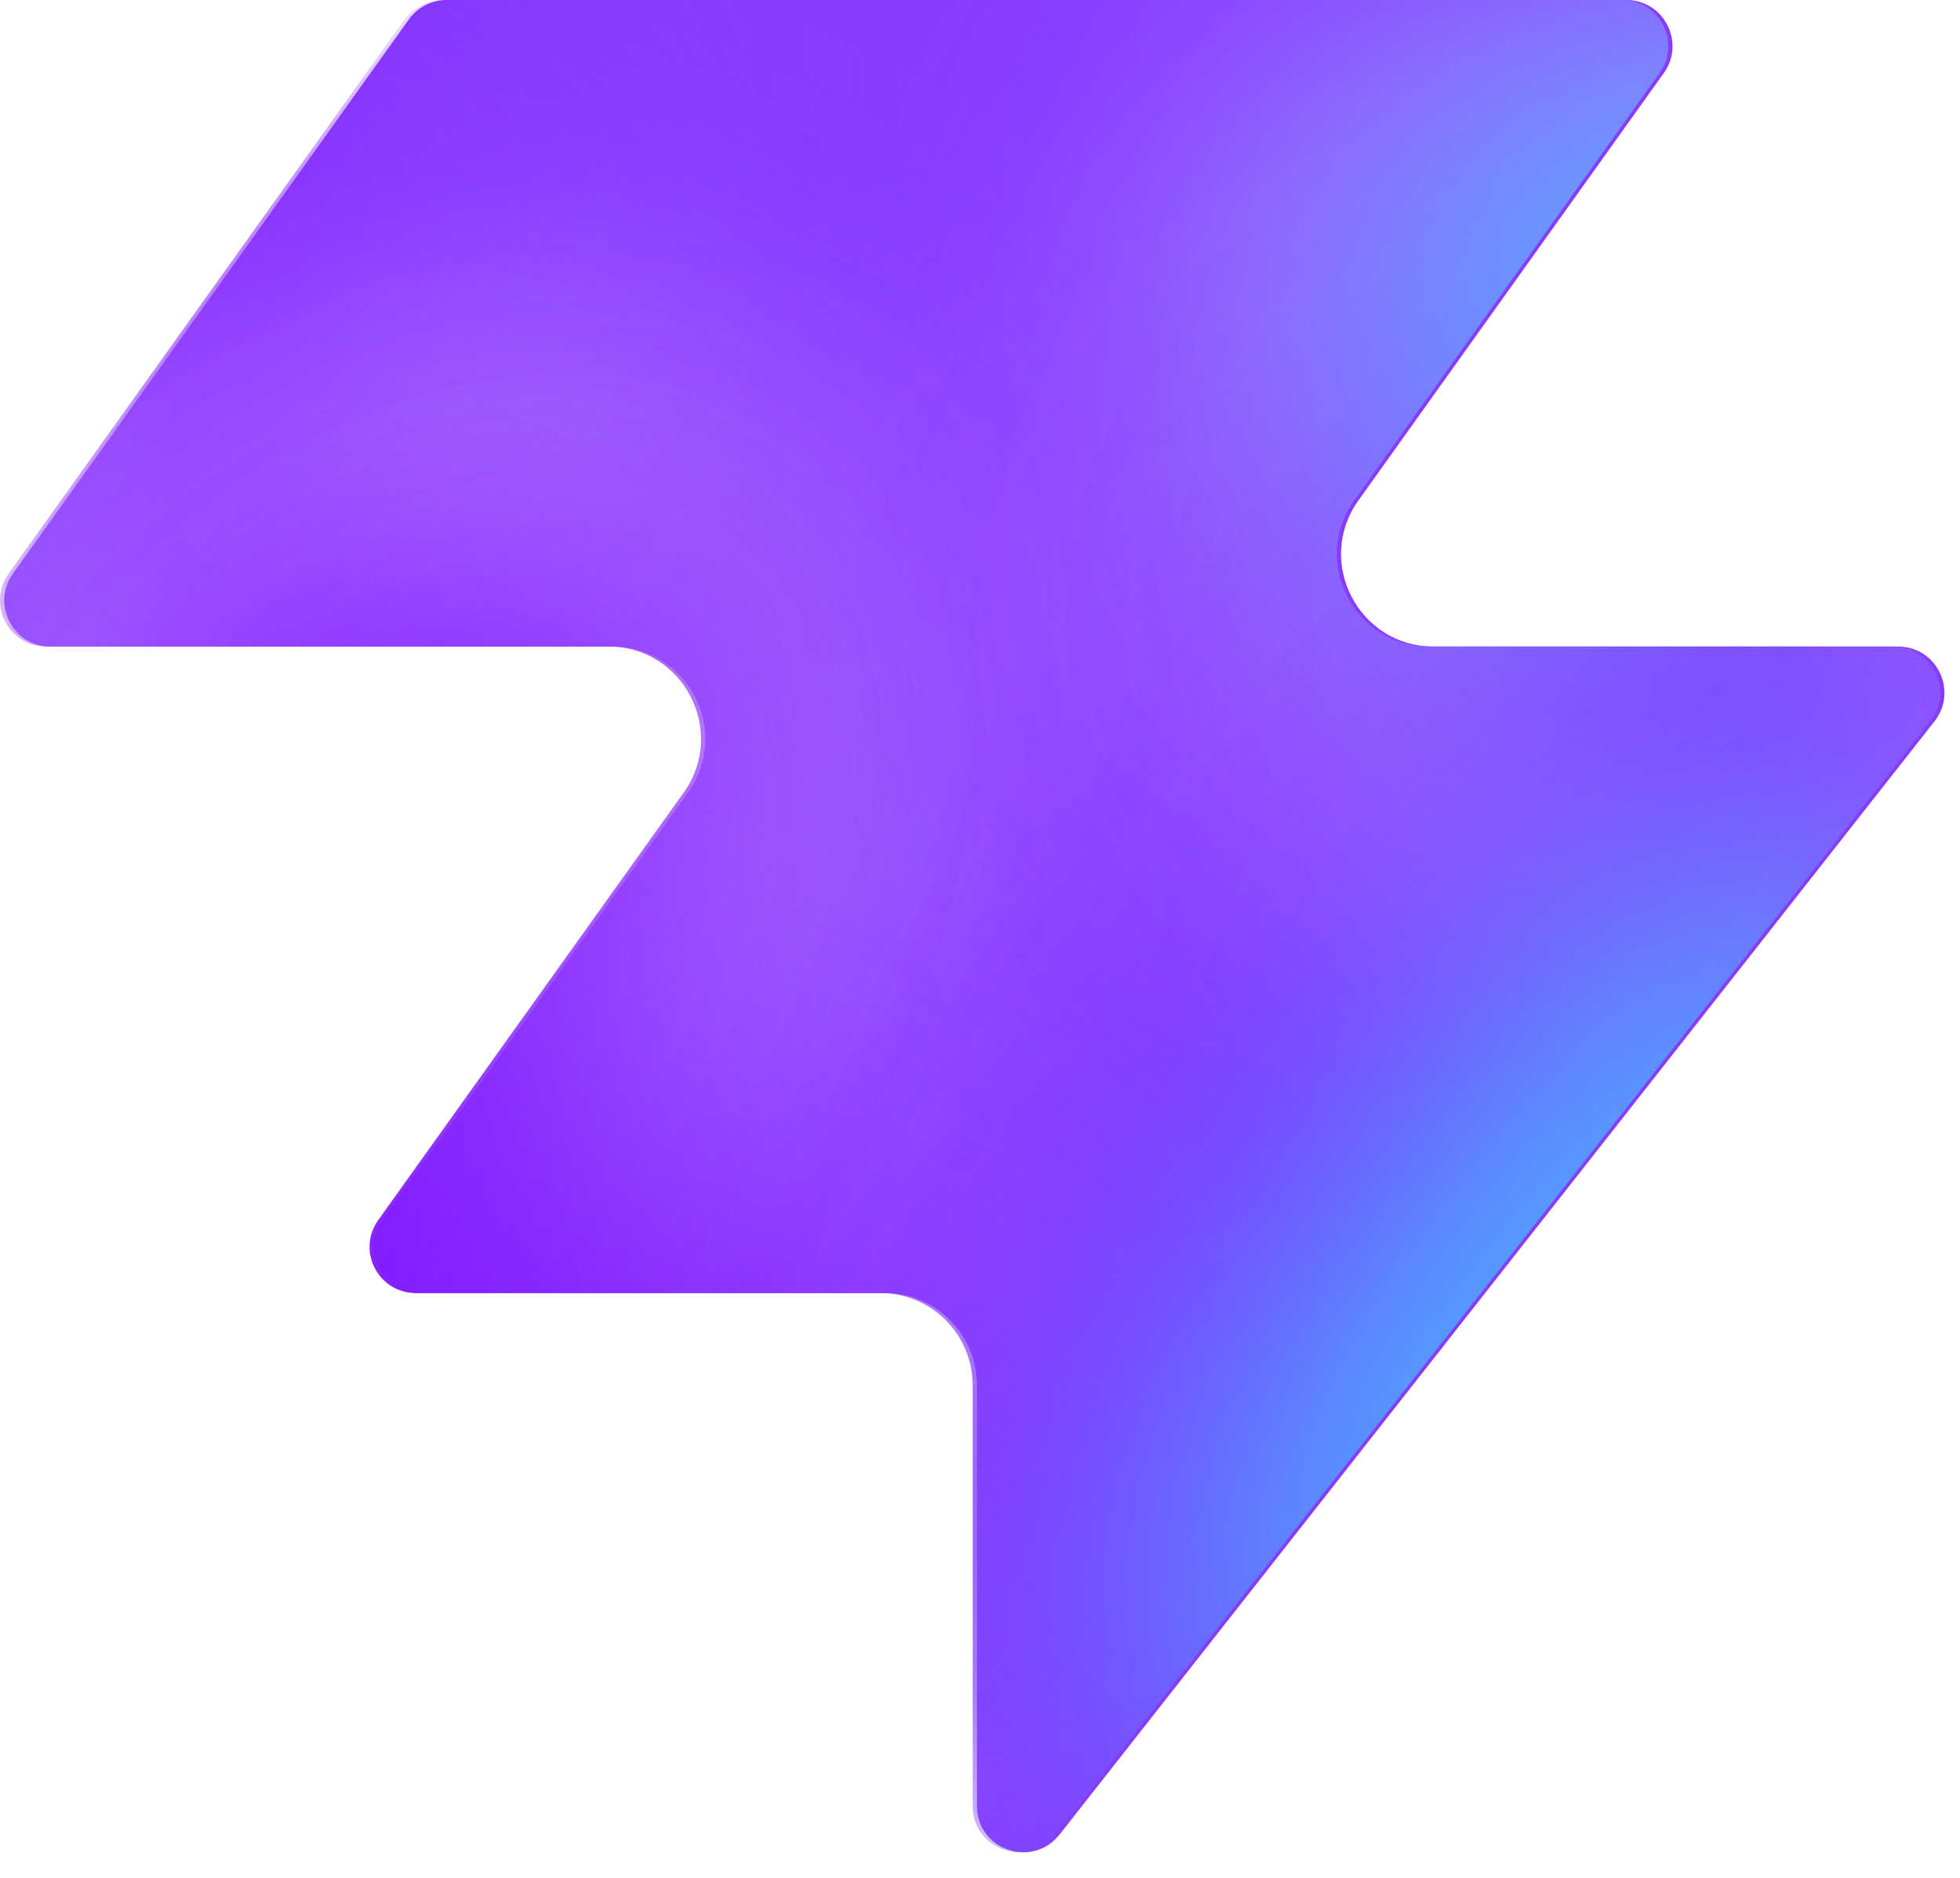
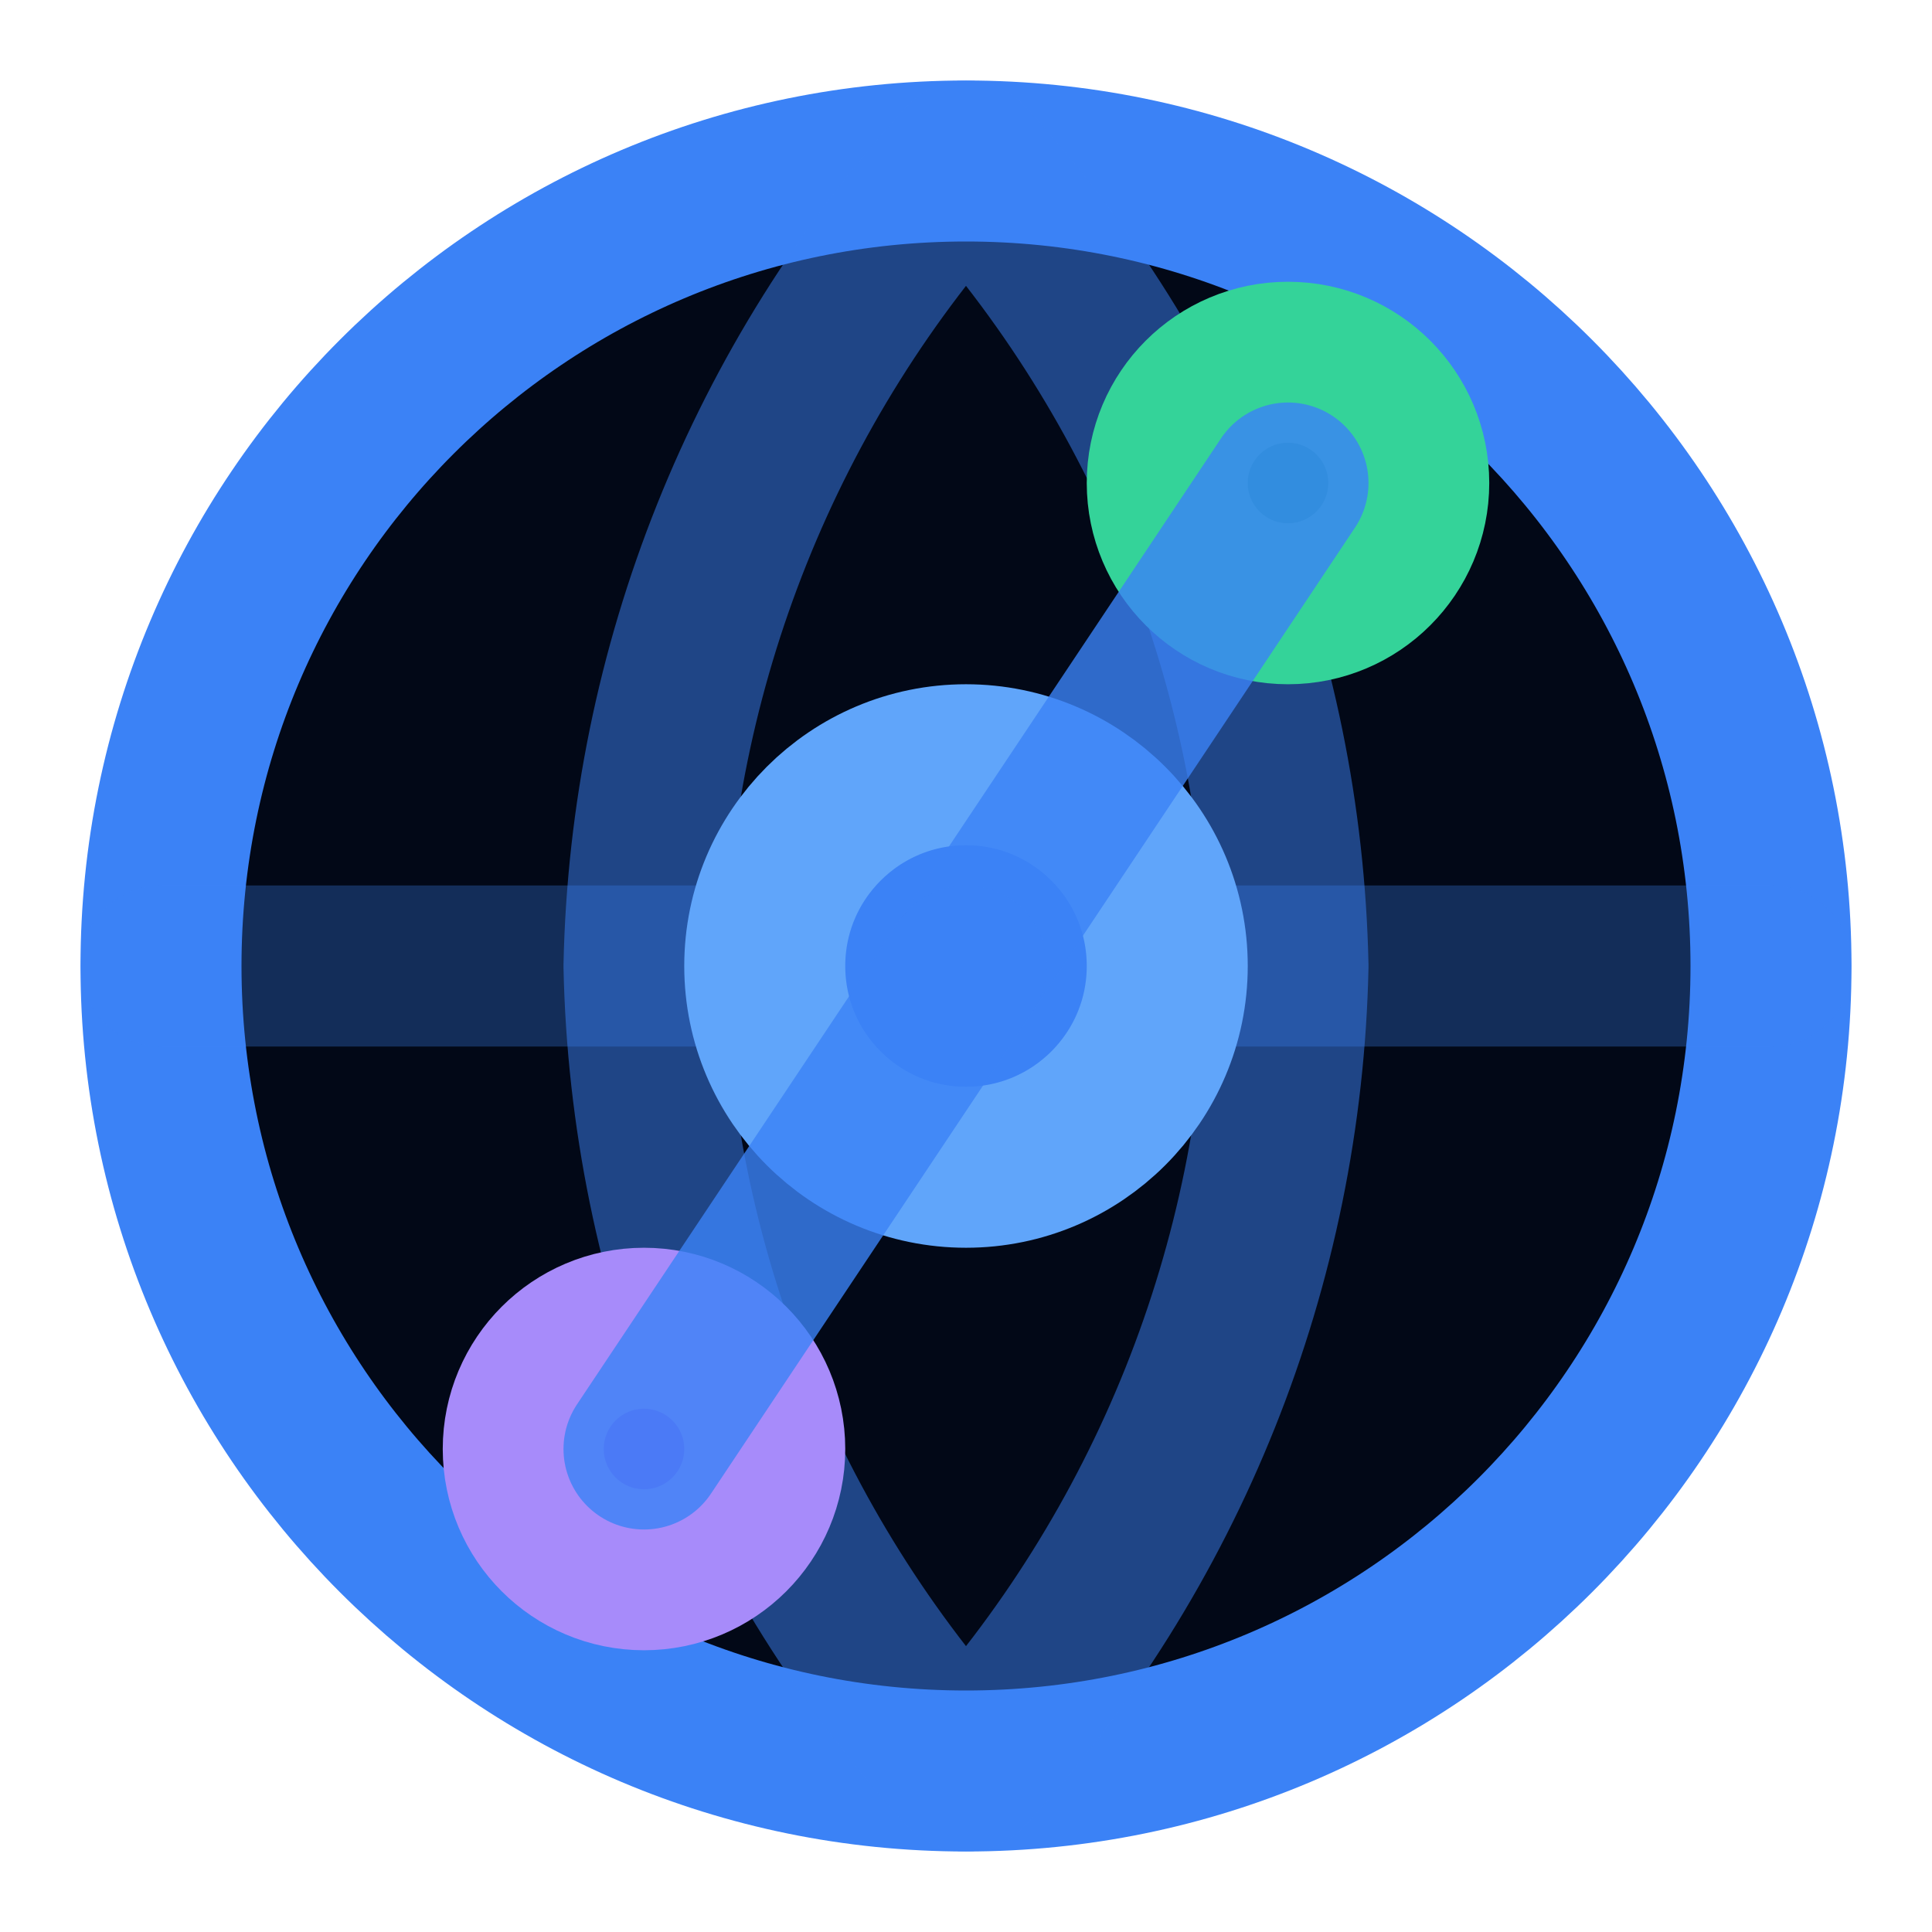
- <svg xmlns="http://www.w3.org/2000/svg" width="48" height="46" fill="none" viewBox="0 0 48 46">
-   <path fill="#863bff" d="M25.946 44.938c-.664.845-2.021.375-2.021-.698V33.937a2.26 2.26 0 0 0-2.262-2.262H10.287c-.92 0-1.456-1.04-.92-1.788l7.48-10.471c1.07-1.497 0-3.578-1.842-3.578H1.237c-.92 0-1.456-1.04-.92-1.788L10.013.474c.214-.297.556-.474.92-.474h28.894c.92 0 1.456 1.04.92 1.788l-7.48 10.471c-1.07 1.498 0 3.579 1.842 3.579h11.377c.943 0 1.473 1.088.89 1.83L25.947 44.94z" style="fill:#863bff;fill:color(display-p3 .525 .23 1);fill-opacity:1" />
-   <mask id="a" width="48" height="46" x="0" y="0" maskUnits="userSpaceOnUse" style="mask-type:alpha">
-     <path fill="#000" d="M25.842 44.938c-.664.844-2.021.375-2.021-.698V33.937a2.26 2.26 0 0 0-2.262-2.262H10.183c-.92 0-1.456-1.04-.92-1.788l7.48-10.471c1.07-1.498 0-3.579-1.842-3.579H1.133c-.92 0-1.456-1.04-.92-1.787L9.91.473c.214-.297.556-.474.92-.474h28.894c.92 0 1.456 1.04.92 1.788l-7.48 10.471c-1.07 1.498 0 3.578 1.842 3.578h11.377c.943 0 1.473 1.088.89 1.832L25.843 44.94z" style="fill:#000;fill-opacity:1" />
-   </mask>
-   <g mask="url(#a)">
-     <g filter="url(#b)">
-       <ellipse cx="5.508" cy="14.704" fill="#ede6ff" rx="5.508" ry="14.704" style="fill:#ede6ff;fill:color(display-p3 .927 .903 1);fill-opacity:1" transform="matrix(.00324 1 1 -.00324 -4.47 31.516)" />
-     </g>
-     <g filter="url(#c)">
-       <ellipse cx="10.399" cy="29.851" fill="#ede6ff" rx="10.399" ry="29.851" style="fill:#ede6ff;fill:color(display-p3 .927 .903 1);fill-opacity:1" transform="matrix(.00324 1 1 -.00324 -39.328 7.883)" />
-     </g>
-     <g filter="url(#d)">
-       <ellipse cx="5.508" cy="30.487" fill="#7e14ff" rx="5.508" ry="30.487" style="fill:#7e14ff;fill:color(display-p3 .492 .077 1);fill-opacity:1" transform="rotate(89.814 -25.913 -14.639)scale(1 -1)" />
-     </g>
-     <g filter="url(#e)">
-       <ellipse cx="5.508" cy="30.599" fill="#7e14ff" rx="5.508" ry="30.599" style="fill:#7e14ff;fill:color(display-p3 .492 .077 1);fill-opacity:1" transform="rotate(89.814 -32.644 -3.334)scale(1 -1)" />
-     </g>
-     <g filter="url(#f)">
-       <ellipse cx="5.508" cy="30.599" fill="#7e14ff" rx="5.508" ry="30.599" style="fill:#7e14ff;fill:color(display-p3 .492 .077 1);fill-opacity:1" transform="matrix(.00324 1 1 -.00324 -34.34 30.47)" />
-     </g>
-     <g filter="url(#g)">
-       <ellipse cx="14.072" cy="22.078" fill="#ede6ff" rx="14.072" ry="22.078" style="fill:#ede6ff;fill:color(display-p3 .927 .903 1);fill-opacity:1" transform="rotate(93.35 24.506 48.493)scale(-1 1)" />
-     </g>
-     <g filter="url(#h)">
-       <ellipse cx="3.47" cy="21.501" fill="#7e14ff" rx="3.47" ry="21.501" style="fill:#7e14ff;fill:color(display-p3 .492 .077 1);fill-opacity:1" transform="rotate(89.009 28.708 47.59)scale(-1 1)" />
-     </g>
-     <g filter="url(#i)">
-       <ellipse cx="3.47" cy="21.501" fill="#7e14ff" rx="3.47" ry="21.501" style="fill:#7e14ff;fill:color(display-p3 .492 .077 1);fill-opacity:1" transform="rotate(89.009 28.708 47.59)scale(-1 1)" />
-     </g>
-     <g filter="url(#j)">
-       <ellipse cx=".387" cy="8.972" fill="#7e14ff" rx="4.407" ry="29.108" style="fill:#7e14ff;fill:color(display-p3 .492 .077 1);fill-opacity:1" transform="rotate(39.51 .387 8.972)" />
-     </g>
-     <g filter="url(#k)">
-       <ellipse cx="47.523" cy="-6.092" fill="#7e14ff" rx="4.407" ry="29.108" style="fill:#7e14ff;fill:color(display-p3 .492 .077 1);fill-opacity:1" transform="rotate(37.892 47.523 -6.092)" />
-     </g>
-     <g filter="url(#l)">
-       <ellipse cx="41.412" cy="6.333" fill="#47bfff" rx="5.971" ry="9.665" style="fill:#47bfff;fill:color(display-p3 .28 .748 1);fill-opacity:1" transform="rotate(37.892 41.412 6.333)" />
-     </g>
-     <g filter="url(#m)">
-       <ellipse cx="-1.879" cy="38.332" fill="#7e14ff" rx="4.407" ry="29.108" style="fill:#7e14ff;fill:color(display-p3 .492 .077 1);fill-opacity:1" transform="rotate(37.892 -1.88 38.332)" />
-     </g>
-     <g filter="url(#n)">
-       <ellipse cx="-1.879" cy="38.332" fill="#7e14ff" rx="4.407" ry="29.108" style="fill:#7e14ff;fill:color(display-p3 .492 .077 1);fill-opacity:1" transform="rotate(37.892 -1.88 38.332)" />
-     </g>
-     <g filter="url(#o)">
-       <ellipse cx="35.651" cy="29.907" fill="#7e14ff" rx="4.407" ry="29.108" style="fill:#7e14ff;fill:color(display-p3 .492 .077 1);fill-opacity:1" transform="rotate(37.892 35.651 29.907)" />
-     </g>
-     <g filter="url(#p)">
-       <ellipse cx="38.418" cy="32.4" fill="#47bfff" rx="5.971" ry="15.297" style="fill:#47bfff;fill:color(display-p3 .28 .748 1);fill-opacity:1" transform="rotate(37.892 38.418 32.4)" />
-     </g>
-   </g>
-   <defs>
-     <filter id="b" width="60.045" height="41.654" x="-19.77" y="16.149" color-interpolation-filters="sRGB" filterUnits="userSpaceOnUse">
-       <feFlood flood-opacity="0" result="BackgroundImageFix" />
-       <feBlend in="SourceGraphic" in2="BackgroundImageFix" result="shape" />
-       <feGaussianBlur result="effect1_foregroundBlur_2002_17158" stdDeviation="7.659" />
-     </filter>
-     <filter id="c" width="90.34" height="51.437" x="-54.613" y="-7.533" color-interpolation-filters="sRGB" filterUnits="userSpaceOnUse">
-       <feFlood flood-opacity="0" result="BackgroundImageFix" />
-       <feBlend in="SourceGraphic" in2="BackgroundImageFix" result="shape" />
-       <feGaussianBlur result="effect1_foregroundBlur_2002_17158" stdDeviation="7.659" />
-     </filter>
-     <filter id="d" width="79.355" height="29.4" x="-49.64" y="2.03" color-interpolation-filters="sRGB" filterUnits="userSpaceOnUse">
-       <feFlood flood-opacity="0" result="BackgroundImageFix" />
-       <feBlend in="SourceGraphic" in2="BackgroundImageFix" result="shape" />
-       <feGaussianBlur result="effect1_foregroundBlur_2002_17158" stdDeviation="4.596" />
-     </filter>
-     <filter id="e" width="79.579" height="29.4" x="-45.045" y="20.029" color-interpolation-filters="sRGB" filterUnits="userSpaceOnUse">
-       <feFlood flood-opacity="0" result="BackgroundImageFix" />
-       <feBlend in="SourceGraphic" in2="BackgroundImageFix" result="shape" />
-       <feGaussianBlur result="effect1_foregroundBlur_2002_17158" stdDeviation="4.596" />
-     </filter>
-     <filter id="f" width="79.579" height="29.4" x="-43.513" y="21.178" color-interpolation-filters="sRGB" filterUnits="userSpaceOnUse">
-       <feFlood flood-opacity="0" result="BackgroundImageFix" />
-       <feBlend in="SourceGraphic" in2="BackgroundImageFix" result="shape" />
-       <feGaussianBlur result="effect1_foregroundBlur_2002_17158" stdDeviation="4.596" />
-     </filter>
-     <filter id="g" width="74.749" height="58.852" x="15.756" y="-17.901" color-interpolation-filters="sRGB" filterUnits="userSpaceOnUse">
-       <feFlood flood-opacity="0" result="BackgroundImageFix" />
-       <feBlend in="SourceGraphic" in2="BackgroundImageFix" result="shape" />
-       <feGaussianBlur result="effect1_foregroundBlur_2002_17158" stdDeviation="7.659" />
-     </filter>
-     <filter id="h" width="61.377" height="25.362" x="23.548" y="2.284" color-interpolation-filters="sRGB" filterUnits="userSpaceOnUse">
-       <feFlood flood-opacity="0" result="BackgroundImageFix" />
-       <feBlend in="SourceGraphic" in2="BackgroundImageFix" result="shape" />
-       <feGaussianBlur result="effect1_foregroundBlur_2002_17158" stdDeviation="4.596" />
-     </filter>
-     <filter id="i" width="61.377" height="25.362" x="23.548" y="2.284" color-interpolation-filters="sRGB" filterUnits="userSpaceOnUse">
-       <feFlood flood-opacity="0" result="BackgroundImageFix" />
-       <feBlend in="SourceGraphic" in2="BackgroundImageFix" result="shape" />
-       <feGaussianBlur result="effect1_foregroundBlur_2002_17158" stdDeviation="4.596" />
-     </filter>
-     <filter id="j" width="56.045" height="63.649" x="-27.636" y="-22.853" color-interpolation-filters="sRGB" filterUnits="userSpaceOnUse">
-       <feFlood flood-opacity="0" result="BackgroundImageFix" />
-       <feBlend in="SourceGraphic" in2="BackgroundImageFix" result="shape" />
-       <feGaussianBlur result="effect1_foregroundBlur_2002_17158" stdDeviation="4.596" />
-     </filter>
-     <filter id="k" width="54.814" height="64.646" x="20.116" y="-38.415" color-interpolation-filters="sRGB" filterUnits="userSpaceOnUse">
-       <feFlood flood-opacity="0" result="BackgroundImageFix" />
-       <feBlend in="SourceGraphic" in2="BackgroundImageFix" result="shape" />
-       <feGaussianBlur result="effect1_foregroundBlur_2002_17158" stdDeviation="4.596" />
-     </filter>
-     <filter id="l" width="33.541" height="35.313" x="24.641" y="-11.323" color-interpolation-filters="sRGB" filterUnits="userSpaceOnUse">
-       <feFlood flood-opacity="0" result="BackgroundImageFix" />
-       <feBlend in="SourceGraphic" in2="BackgroundImageFix" result="shape" />
-       <feGaussianBlur result="effect1_foregroundBlur_2002_17158" stdDeviation="4.596" />
-     </filter>
-     <filter id="m" width="54.814" height="64.646" x="-29.286" y="6.009" color-interpolation-filters="sRGB" filterUnits="userSpaceOnUse">
-       <feFlood flood-opacity="0" result="BackgroundImageFix" />
-       <feBlend in="SourceGraphic" in2="BackgroundImageFix" result="shape" />
-       <feGaussianBlur result="effect1_foregroundBlur_2002_17158" stdDeviation="4.596" />
-     </filter>
-     <filter id="n" width="54.814" height="64.646" x="-29.286" y="6.009" color-interpolation-filters="sRGB" filterUnits="userSpaceOnUse">
-       <feFlood flood-opacity="0" result="BackgroundImageFix" />
-       <feBlend in="SourceGraphic" in2="BackgroundImageFix" result="shape" />
-       <feGaussianBlur result="effect1_foregroundBlur_2002_17158" stdDeviation="4.596" />
-     </filter>
-     <filter id="o" width="54.814" height="64.646" x="8.244" y="-2.416" color-interpolation-filters="sRGB" filterUnits="userSpaceOnUse">
-       <feFlood flood-opacity="0" result="BackgroundImageFix" />
-       <feBlend in="SourceGraphic" in2="BackgroundImageFix" result="shape" />
-       <feGaussianBlur result="effect1_foregroundBlur_2002_17158" stdDeviation="4.596" />
-     </filter>
-     <filter id="p" width="39.409" height="43.623" x="18.713" y="10.588" color-interpolation-filters="sRGB" filterUnits="userSpaceOnUse">
-       <feFlood flood-opacity="0" result="BackgroundImageFix" />
-       <feBlend in="SourceGraphic" in2="BackgroundImageFix" result="shape" />
-       <feGaussianBlur result="effect1_foregroundBlur_2002_17158" stdDeviation="4.596" />
-     </filter>
-   </defs>
+ <svg xmlns="http://www.w3.org/2000/svg" viewBox="0 0 24 24" fill="none" stroke="currentColor" stroke-width="2" stroke-linecap="round" stroke-linejoin="round">
+   <circle cx="12" cy="12" r="10" stroke="#3B82F6" stroke-width="2" fill="#020817" />
+   <path d="M2 12h20" stroke="#3B82F6" opacity="0.3" />
+   <path d="M12 2a15.3 15.3 0 0 1 4 10 15.3 15.3 0 0 1-4 10 15.3 15.3 0 0 1-4-10 15.3 15.3 0 0 1 4-10z" stroke="#3B82F6" opacity="0.5" />
+   <circle cx="12" cy="12" r="2.5" fill="#3B82F6" stroke="#60A5FA" />
+   <circle cx="16" cy="6" r="1.5" fill="#10B981" stroke="#34D399" />
+   <path d="M12 12l4-6" stroke="#3B82F6" opacity="0.8" />
+   <circle cx="8" cy="18" r="1.5" fill="#8B5CF6" stroke="#A78BFA" />
+   <path d="M12 12l-4 6" stroke="#3B82F6" opacity="0.8" />
</svg>
